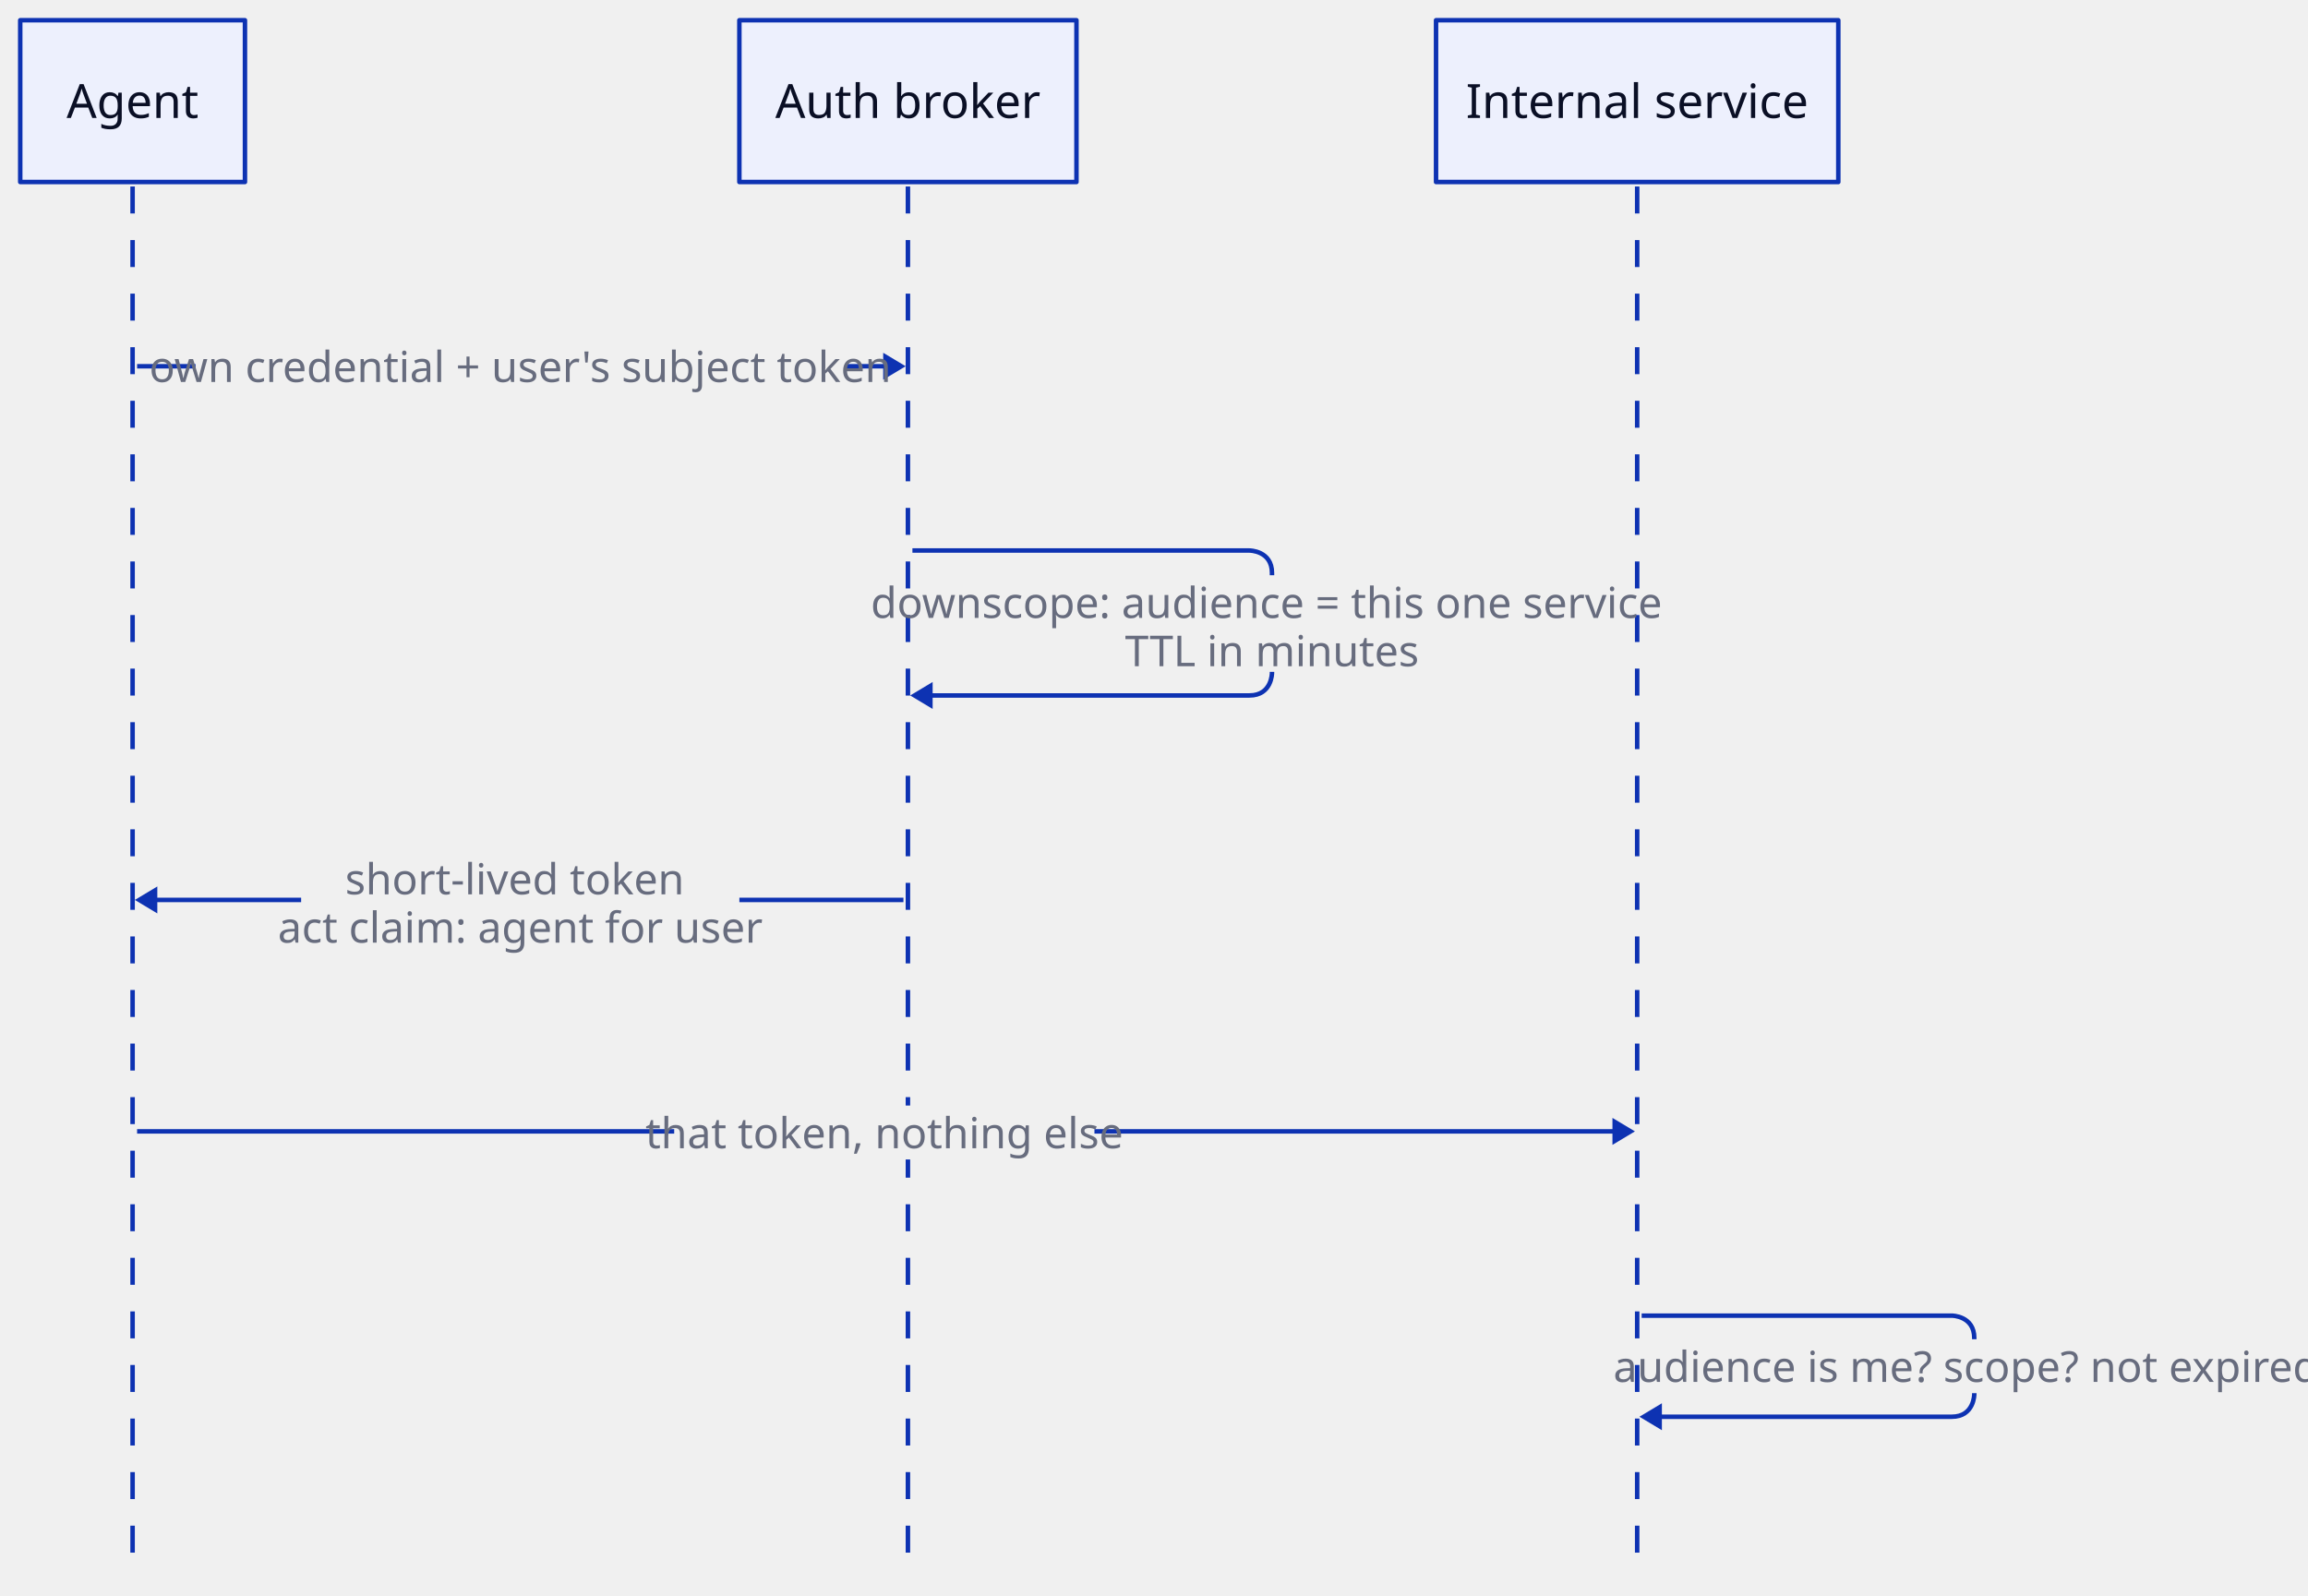
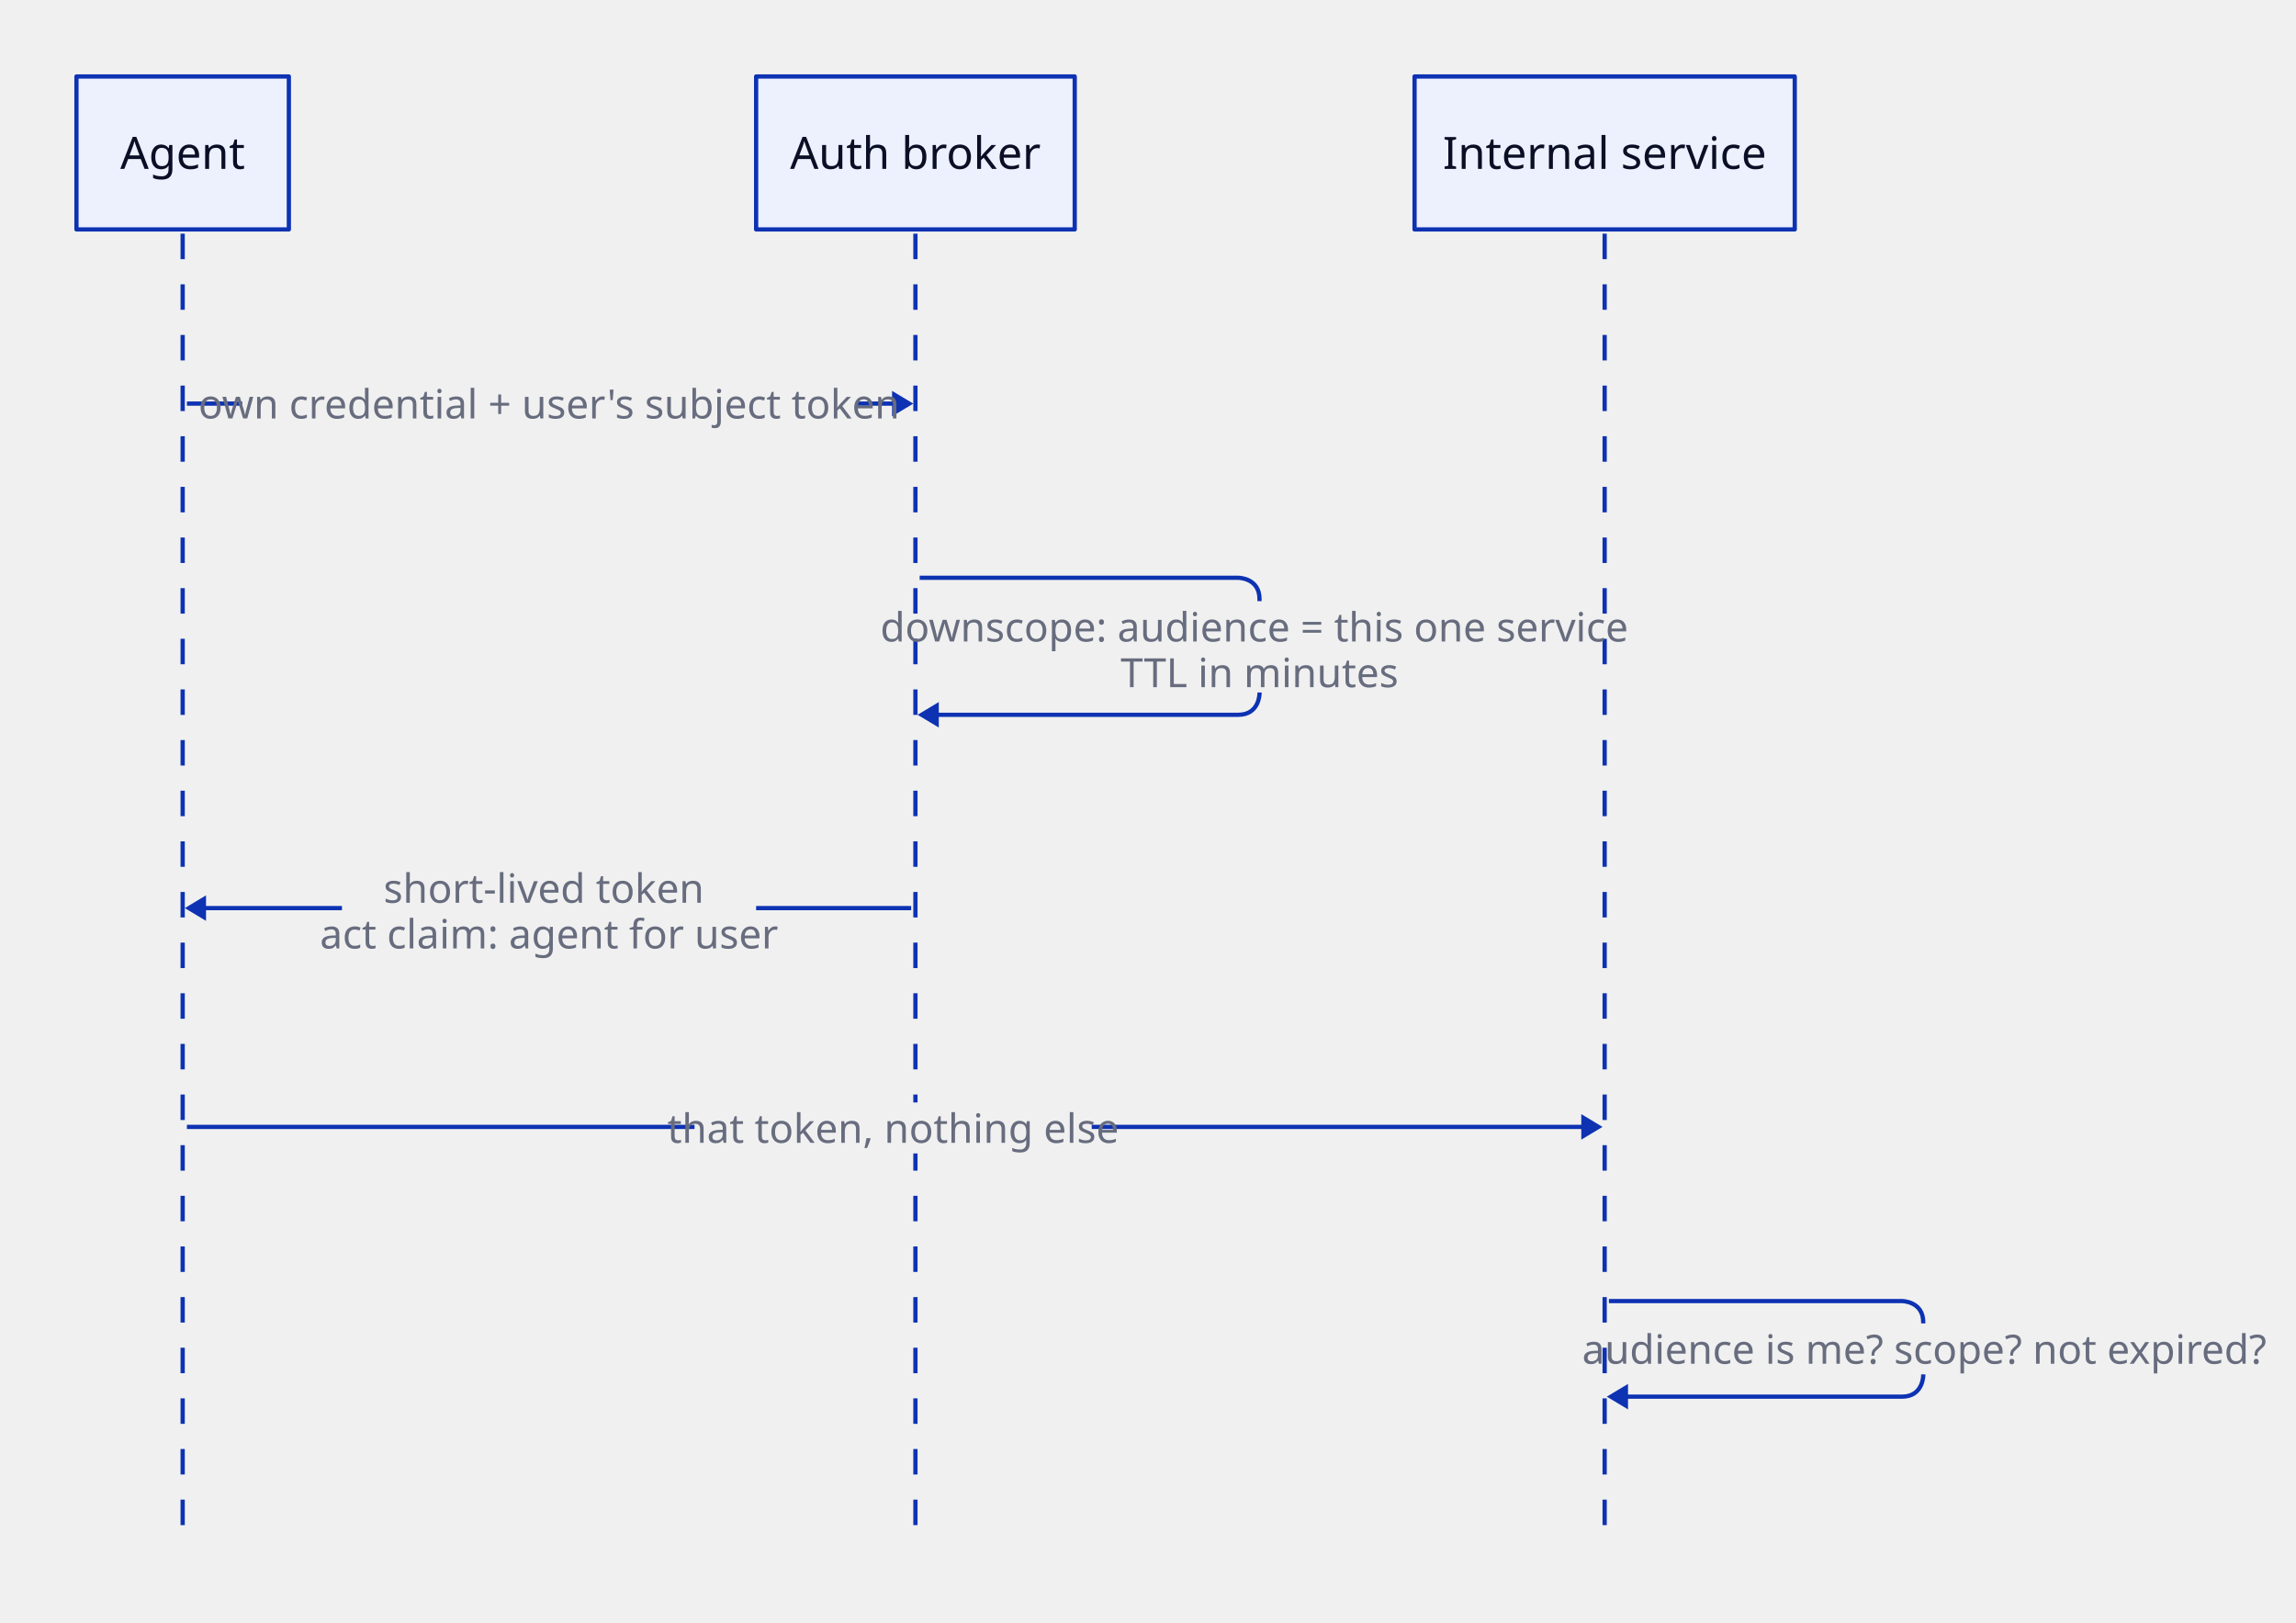
- <svg xmlns="http://www.w3.org/2000/svg" data-d2-version="v0.7.0-HEAD" preserveAspectRatio="xMinYMin meet" viewBox="0 0 1027 710">
-   <svg class="d2-1155814093 d2-svg" viewBox="3 43 1027 710">
+ <svg xmlns="http://www.w3.org/2000/svg" data-d2-version="v0.7.0-HEAD" preserveAspectRatio="xMinYMin meet" viewBox="0 0 1081 764">
+   <svg class="d2-1155814093 d2-svg" viewBox="-24 16 1081 764">
    <style type="text/css">
.d2-1155814093 .text {
	font-family: "d2-1155814093-font-regular";
}

.d2-1155814093 .text-italic {
	font-family: "d2-1155814093-font-italic";
}
</style>
    <style type="text/css">.shape {
  shape-rendering: geometricPrecision;
  stroke-linejoin: round;
} .fig-diagram .connection {
  stroke-linecap: round;
  stroke-linejoin: round;
} .fig-diagram .blend {
  mix-blend-mode: multiply;
  opacity: 0.5;
}

		.d2-1155814093 .fill-N1{fill:#0A0F25;}
		.d2-1155814093 .fill-N2{fill:#676C7E;}
		.d2-1155814093 .fill-N3{fill:#9499AB;}
		.d2-1155814093 .fill-N4{fill:#CFD2DD;}
		.d2-1155814093 .fill-N5{fill:#DEE1EB;}
		.d2-1155814093 .fill-N6{fill:#EEF1F8;}
		.d2-1155814093 .fill-N7{fill:#FFFFFF;}
		.d2-1155814093 .fill-B1{fill:#0D32B2;}
		.d2-1155814093 .fill-B2{fill:#0D32B2;}
		.d2-1155814093 .fill-B3{fill:#E3E9FD;}
		.d2-1155814093 .fill-B4{fill:#E3E9FD;}
		.d2-1155814093 .fill-B5{fill:#EDF0FD;}
		.d2-1155814093 .fill-B6{fill:#F7F8FE;}
		.d2-1155814093 .fill-AA2{fill:#4A6FF3;}
		.d2-1155814093 .fill-AA4{fill:#EDF0FD;}
		.d2-1155814093 .fill-AA5{fill:#F7F8FE;}
		.d2-1155814093 .fill-AB4{fill:#EDF0FD;}
		.d2-1155814093 .fill-AB5{fill:#F7F8FE;}
		.d2-1155814093 .stroke-N1{stroke:#0A0F25;}
		.d2-1155814093 .stroke-N2{stroke:#676C7E;}
		.d2-1155814093 .stroke-N3{stroke:#9499AB;}
		.d2-1155814093 .stroke-N4{stroke:#CFD2DD;}
		.d2-1155814093 .stroke-N5{stroke:#DEE1EB;}
		.d2-1155814093 .stroke-N6{stroke:#EEF1F8;}
		.d2-1155814093 .stroke-N7{stroke:#FFFFFF;}
		.d2-1155814093 .stroke-B1{stroke:#0D32B2;}
		.d2-1155814093 .stroke-B2{stroke:#0D32B2;}
		.d2-1155814093 .stroke-B3{stroke:#E3E9FD;}
		.d2-1155814093 .stroke-B4{stroke:#E3E9FD;}
		.d2-1155814093 .stroke-B5{stroke:#EDF0FD;}
		.d2-1155814093 .stroke-B6{stroke:#F7F8FE;}
		.d2-1155814093 .stroke-AA2{stroke:#4A6FF3;}
		.d2-1155814093 .stroke-AA4{stroke:#EDF0FD;}
		.d2-1155814093 .stroke-AA5{stroke:#F7F8FE;}
		.d2-1155814093 .stroke-AB4{stroke:#EDF0FD;}
		.d2-1155814093 .stroke-AB5{stroke:#F7F8FE;}
		.d2-1155814093 .background-color-N1{background-color:#0A0F25;}
		.d2-1155814093 .background-color-N2{background-color:#676C7E;}
		.d2-1155814093 .background-color-N3{background-color:#9499AB;}
		.d2-1155814093 .background-color-N4{background-color:#CFD2DD;}
		.d2-1155814093 .background-color-N5{background-color:#DEE1EB;}
		.d2-1155814093 .background-color-N6{background-color:#EEF1F8;}
		.d2-1155814093 .background-color-N7{background-color:#FFFFFF;}
		.d2-1155814093 .background-color-B1{background-color:#0D32B2;}
		.d2-1155814093 .background-color-B2{background-color:#0D32B2;}
		.d2-1155814093 .background-color-B3{background-color:#E3E9FD;}
		.d2-1155814093 .background-color-B4{background-color:#E3E9FD;}
		.d2-1155814093 .background-color-B5{background-color:#EDF0FD;}
		.d2-1155814093 .background-color-B6{background-color:#F7F8FE;}
		.d2-1155814093 .background-color-AA2{background-color:#4A6FF3;}
		.d2-1155814093 .background-color-AA4{background-color:#EDF0FD;}
		.d2-1155814093 .background-color-AA5{background-color:#F7F8FE;}
		.d2-1155814093 .background-color-AB4{background-color:#EDF0FD;}
		.d2-1155814093 .background-color-AB5{background-color:#F7F8FE;}
		.d2-1155814093 .color-N1{color:#0A0F25;}
		.d2-1155814093 .color-N2{color:#676C7E;}
		.d2-1155814093 .color-N3{color:#9499AB;}
		.d2-1155814093 .color-N4{color:#CFD2DD;}
		.d2-1155814093 .color-N5{color:#DEE1EB;}
		.d2-1155814093 .color-N6{color:#EEF1F8;}
		.d2-1155814093 .color-N7{color:#FFFFFF;}
		.d2-1155814093 .color-B1{color:#0D32B2;}
		.d2-1155814093 .color-B2{color:#0D32B2;}
		.d2-1155814093 .color-B3{color:#E3E9FD;}
		.d2-1155814093 .color-B4{color:#E3E9FD;}
		.d2-1155814093 .color-B5{color:#EDF0FD;}
		.d2-1155814093 .color-B6{color:#F7F8FE;}
		.d2-1155814093 .color-AA2{color:#4A6FF3;}
		.d2-1155814093 .color-AA4{color:#EDF0FD;}
		.d2-1155814093 .color-AA5{color:#F7F8FE;}
		.d2-1155814093 .color-AB4{color:#EDF0FD;}
		.d2-1155814093 .color-AB5{color:#F7F8FE;}.appendix text.text{fill:#0A0F25}.md{--color-fg-default:#0A0F25;--color-fg-muted:#676C7E;--color-fg-subtle:#9499AB;--color-canvas-default:#FFFFFF;--color-canvas-subtle:#EEF1F8;--color-border-default:#0D32B2;--color-border-muted:#0D32B2;--color-neutral-muted:#EEF1F8;--color-accent-fg:#0D32B2;--color-accent-emphasis:#0D32B2;--color-attention-subtle:#676C7E;--color-danger-fg:red;}.sketch-overlay-B1{fill:url(#streaks-darker-d2-1155814093);mix-blend-mode:lighten}.sketch-overlay-B2{fill:url(#streaks-darker-d2-1155814093);mix-blend-mode:lighten}.sketch-overlay-B3{fill:url(#streaks-bright-d2-1155814093);mix-blend-mode:darken}.sketch-overlay-B4{fill:url(#streaks-bright-d2-1155814093);mix-blend-mode:darken}.sketch-overlay-B5{fill:url(#streaks-bright-d2-1155814093);mix-blend-mode:darken}.sketch-overlay-B6{fill:url(#streaks-bright-d2-1155814093);mix-blend-mode:darken}.sketch-overlay-AA2{fill:url(#streaks-dark-d2-1155814093);mix-blend-mode:overlay}.sketch-overlay-AA4{fill:url(#streaks-bright-d2-1155814093);mix-blend-mode:darken}.sketch-overlay-AA5{fill:url(#streaks-bright-d2-1155814093);mix-blend-mode:darken}.sketch-overlay-AB4{fill:url(#streaks-bright-d2-1155814093);mix-blend-mode:darken}.sketch-overlay-AB5{fill:url(#streaks-bright-d2-1155814093);mix-blend-mode:darken}.sketch-overlay-N1{fill:url(#streaks-darker-d2-1155814093);mix-blend-mode:lighten}.sketch-overlay-N2{fill:url(#streaks-dark-d2-1155814093);mix-blend-mode:overlay}.sketch-overlay-N3{fill:url(#streaks-normal-d2-1155814093);mix-blend-mode:color-burn}.sketch-overlay-N4{fill:url(#streaks-normal-d2-1155814093);mix-blend-mode:color-burn}.sketch-overlay-N5{fill:url(#streaks-bright-d2-1155814093);mix-blend-mode:darken}.sketch-overlay-N6{fill:url(#streaks-bright-d2-1155814093);mix-blend-mode:darken}.sketch-overlay-N7{fill:url(#streaks-bright-d2-1155814093);mix-blend-mode:darken}.light-code{display: block}.dark-code{display: none}@media screen and (prefers-color-scheme:dark){
		.d2-1155814093 .fill-N1{fill:#CDD6F4;}
		.d2-1155814093 .fill-N2{fill:#BAC2DE;}
		.d2-1155814093 .fill-N3{fill:#A6ADC8;}
		.d2-1155814093 .fill-N4{fill:#585B70;}
		.d2-1155814093 .fill-N5{fill:#45475A;}
		.d2-1155814093 .fill-N6{fill:#313244;}
		.d2-1155814093 .fill-N7{fill:#1E1E2E;}
		.d2-1155814093 .fill-B1{fill:#CBA6f7;}
		.d2-1155814093 .fill-B2{fill:#CBA6f7;}
		.d2-1155814093 .fill-B3{fill:#6C7086;}
		.d2-1155814093 .fill-B4{fill:#585B70;}
		.d2-1155814093 .fill-B5{fill:#45475A;}
		.d2-1155814093 .fill-B6{fill:#313244;}
		.d2-1155814093 .fill-AA2{fill:#f38BA8;}
		.d2-1155814093 .fill-AA4{fill:#45475A;}
		.d2-1155814093 .fill-AA5{fill:#313244;}
		.d2-1155814093 .fill-AB4{fill:#45475A;}
		.d2-1155814093 .fill-AB5{fill:#313244;}
		.d2-1155814093 .stroke-N1{stroke:#CDD6F4;}
		.d2-1155814093 .stroke-N2{stroke:#BAC2DE;}
		.d2-1155814093 .stroke-N3{stroke:#A6ADC8;}
		.d2-1155814093 .stroke-N4{stroke:#585B70;}
		.d2-1155814093 .stroke-N5{stroke:#45475A;}
		.d2-1155814093 .stroke-N6{stroke:#313244;}
		.d2-1155814093 .stroke-N7{stroke:#1E1E2E;}
		.d2-1155814093 .stroke-B1{stroke:#CBA6f7;}
		.d2-1155814093 .stroke-B2{stroke:#CBA6f7;}
		.d2-1155814093 .stroke-B3{stroke:#6C7086;}
		.d2-1155814093 .stroke-B4{stroke:#585B70;}
		.d2-1155814093 .stroke-B5{stroke:#45475A;}
		.d2-1155814093 .stroke-B6{stroke:#313244;}
		.d2-1155814093 .stroke-AA2{stroke:#f38BA8;}
		.d2-1155814093 .stroke-AA4{stroke:#45475A;}
		.d2-1155814093 .stroke-AA5{stroke:#313244;}
		.d2-1155814093 .stroke-AB4{stroke:#45475A;}
		.d2-1155814093 .stroke-AB5{stroke:#313244;}
		.d2-1155814093 .background-color-N1{background-color:#CDD6F4;}
		.d2-1155814093 .background-color-N2{background-color:#BAC2DE;}
		.d2-1155814093 .background-color-N3{background-color:#A6ADC8;}
		.d2-1155814093 .background-color-N4{background-color:#585B70;}
		.d2-1155814093 .background-color-N5{background-color:#45475A;}
		.d2-1155814093 .background-color-N6{background-color:#313244;}
		.d2-1155814093 .background-color-N7{background-color:#1E1E2E;}
		.d2-1155814093 .background-color-B1{background-color:#CBA6f7;}
		.d2-1155814093 .background-color-B2{background-color:#CBA6f7;}
		.d2-1155814093 .background-color-B3{background-color:#6C7086;}
		.d2-1155814093 .background-color-B4{background-color:#585B70;}
		.d2-1155814093 .background-color-B5{background-color:#45475A;}
		.d2-1155814093 .background-color-B6{background-color:#313244;}
		.d2-1155814093 .background-color-AA2{background-color:#f38BA8;}
		.d2-1155814093 .background-color-AA4{background-color:#45475A;}
		.d2-1155814093 .background-color-AA5{background-color:#313244;}
		.d2-1155814093 .background-color-AB4{background-color:#45475A;}
		.d2-1155814093 .background-color-AB5{background-color:#313244;}
		.d2-1155814093 .color-N1{color:#CDD6F4;}
		.d2-1155814093 .color-N2{color:#BAC2DE;}
		.d2-1155814093 .color-N3{color:#A6ADC8;}
		.d2-1155814093 .color-N4{color:#585B70;}
		.d2-1155814093 .color-N5{color:#45475A;}
		.d2-1155814093 .color-N6{color:#313244;}
		.d2-1155814093 .color-N7{color:#1E1E2E;}
		.d2-1155814093 .color-B1{color:#CBA6f7;}
		.d2-1155814093 .color-B2{color:#CBA6f7;}
		.d2-1155814093 .color-B3{color:#6C7086;}
		.d2-1155814093 .color-B4{color:#585B70;}
		.d2-1155814093 .color-B5{color:#45475A;}
		.d2-1155814093 .color-B6{color:#313244;}
		.d2-1155814093 .color-AA2{color:#f38BA8;}
		.d2-1155814093 .color-AA4{color:#45475A;}
		.d2-1155814093 .color-AA5{color:#313244;}
		.d2-1155814093 .color-AB4{color:#45475A;}
		.d2-1155814093 .color-AB5{color:#313244;}.appendix text.text{fill:#CDD6F4}.md{--color-fg-default:#CDD6F4;--color-fg-muted:#BAC2DE;--color-fg-subtle:#A6ADC8;--color-canvas-default:#1E1E2E;--color-canvas-subtle:#313244;--color-border-default:#CBA6f7;--color-border-muted:#CBA6f7;--color-neutral-muted:#313244;--color-accent-fg:#CBA6f7;--color-accent-emphasis:#CBA6f7;--color-attention-subtle:#BAC2DE;--color-danger-fg:red;}.sketch-overlay-B1{fill:url(#streaks-normal-d2-1155814093);mix-blend-mode:color-burn}.sketch-overlay-B2{fill:url(#streaks-normal-d2-1155814093);mix-blend-mode:color-burn}.sketch-overlay-B3{fill:url(#streaks-dark-d2-1155814093);mix-blend-mode:overlay}.sketch-overlay-B4{fill:url(#streaks-dark-d2-1155814093);mix-blend-mode:overlay}.sketch-overlay-B5{fill:url(#streaks-darker-d2-1155814093);mix-blend-mode:lighten}.sketch-overlay-B6{fill:url(#streaks-darker-d2-1155814093);mix-blend-mode:lighten}.sketch-overlay-AA2{fill:url(#streaks-normal-d2-1155814093);mix-blend-mode:color-burn}.sketch-overlay-AA4{fill:url(#streaks-darker-d2-1155814093);mix-blend-mode:lighten}.sketch-overlay-AA5{fill:url(#streaks-darker-d2-1155814093);mix-blend-mode:lighten}.sketch-overlay-AB4{fill:url(#streaks-darker-d2-1155814093);mix-blend-mode:lighten}.sketch-overlay-AB5{fill:url(#streaks-darker-d2-1155814093);mix-blend-mode:lighten}.sketch-overlay-N1{fill:url(#streaks-normal-d2-1155814093);mix-blend-mode:color-burn}.sketch-overlay-N2{fill:url(#streaks-normal-d2-1155814093);mix-blend-mode:color-burn}.sketch-overlay-N3{fill:url(#streaks-normal-d2-1155814093);mix-blend-mode:color-burn}.sketch-overlay-N4{fill:url(#streaks-dark-d2-1155814093);mix-blend-mode:overlay}.sketch-overlay-N5{fill:url(#streaks-darker-d2-1155814093);mix-blend-mode:lighten}.sketch-overlay-N6{fill:url(#streaks-darker-d2-1155814093);mix-blend-mode:lighten}.sketch-overlay-N7{fill:url(#streaks-darker-d2-1155814093);mix-blend-mode:lighten}.light-code{display: none}.dark-code{display: block}}</style>
    <g class="YWdlbnQ=">
      <g class="shape">
        <rect x="12" y="52" width="100" height="72" class=" stroke-B1 fill-B5" style="stroke-width:2;" />
      </g>
      <text x="62" y="95.5" class="text fill-N1" style="text-anchor:middle;font-size:21px">Agent</text>
    </g>
    <g class="YnJva2Vy">
      <g class="shape">
        <rect x="332" y="52" width="150" height="72" class=" stroke-B1 fill-B5" style="stroke-width:2;" />
      </g>
      <text x="407" y="95.5" class="text fill-N1" style="text-anchor:middle;font-size:21px">Auth broker</text>
    </g>
    <g class="c3Zj">
      <g class="shape">
        <rect x="642" y="52" width="179" height="72" class=" stroke-B1 fill-B5" style="stroke-width:2;" />
      </g>
      <text x="731.5" y="95.5" class="text fill-N1" style="text-anchor:middle;font-size:21px">Internal service</text>
    </g>
    <g class="KGFnZW50IC0tIClbMF0=">
      <path d="M 62 126 L 62 742.5" fill="none" class="connection stroke-B2" style="stroke-width:2;stroke-dasharray:12,11.839;" mask="url(#d2-1155814093)" />
    </g>
    <g class="KGJyb2tlciAtLSApWzBd">
      <path d="M 407 126 L 407 742.5" fill="none" class="connection stroke-B2" style="stroke-width:2;stroke-dasharray:12,11.839;" mask="url(#d2-1155814093)" />
    </g>
    <g class="KHN2YyAtLSApWzBd">
      <path d="M 731.5 126 L 731.5 742.5" fill="none" class="connection stroke-B2" style="stroke-width:2;stroke-dasharray:12,11.839;" mask="url(#d2-1155814093)" />
    </g>
    <g class="KGFnZW50IC0mZ3Q7IGJyb2tlcilbMF0=">
      <marker id="mk-d2-1155814093-3488378134" markerWidth="10" markerHeight="12" refX="7" refY="6" viewBox="0 0 10 12" orient="auto" markerUnits="userSpaceOnUse">
        <polygon points="0,0 10,6 0,12" class="connection fill-B1" stroke-width="2" />
      </marker>
      <path d="M 64 206 L 403 206" fill="none" class="connection stroke-B1" style="stroke-width:2;" marker-end="url(#mk-d2-1155814093-3488378134)" mask="url(#d2-1155814093)" />
      <text x="234.5" y="213" class="text-italic fill-N2" style="text-anchor:middle;font-size:19px">own credential + user's subject token</text>
    </g>
    <g class="KGJyb2tlciAtJmd0OyBicm9rZXIpWzBd">
      <path d="M 409 288 L 559 288 S 569 288 569 298 L 569 342.5 S 569 352.5 559 352.5 L 411 352.5" fill="none" class="connection stroke-B1" style="stroke-width:2;" marker-end="url(#mk-d2-1155814093-3488378134)" mask="url(#d2-1155814093)" />
      <text x="569" y="318" class="text-italic fill-N2" style="text-anchor:middle;font-size:19px">
        <tspan x="569" dy="0">downscope: audience = this one service</tspan>
        <tspan x="569" dy="21.5">TTL in minutes</tspan>
      </text>
    </g>
    <g class="KGJyb2tlciAtJmd0OyBhZ2VudClbMF0=">
      <path d="M 405 443.5 L 66 443.5" fill="none" class="connection stroke-B1" style="stroke-width:2;" marker-end="url(#mk-d2-1155814093-3488378134)" mask="url(#d2-1155814093)" />
      <text x="234.5" y="441" class="text-italic fill-N2" style="text-anchor:middle;font-size:19px">
        <tspan x="234.5" dy="0">short-lived token</tspan>
        <tspan x="234.5" dy="21.5">act claim: agent for user</tspan>
      </text>
    </g>
    <g class="KGFnZW50IC0mZ3Q7IHN2YylbMF0=">
      <path d="M 64 546.5 L 727.5 546.5" fill="none" class="connection stroke-B1" style="stroke-width:2;" marker-end="url(#mk-d2-1155814093-3488378134)" mask="url(#d2-1155814093)" />
      <text x="396.5" y="554" class="text-italic fill-N2" style="text-anchor:middle;font-size:19px">that token, nothing else</text>
    </g>
    <g class="KHN2YyAtJmd0OyBzdmMpWzBd">
      <path d="M 733.5 628.5 L 871.5 628.5 S 881.5 628.5 881.5 638.5 L 881.5 663.5 S 881.5 673.5 871.5 673.5 L 735.5 673.5" fill="none" class="connection stroke-B1" style="stroke-width:2;" marker-end="url(#mk-d2-1155814093-3488378134)" mask="url(#d2-1155814093)" />
      <text x="882" y="658" class="text-italic fill-N2" style="text-anchor:middle;font-size:19px">audience is me? scope? not expired?</text>
    </g>
-     <mask id="d2-1155814093" maskUnits="userSpaceOnUse" x="3" y="43" width="1027" height="710">
-       <rect x="3" y="43" width="1027" height="710" fill="white" />
+     <mask id="d2-1155814093" maskUnits="userSpaceOnUse" x="-24" y="16" width="1081" height="764">
+       <rect x="-24" y="16" width="1081" height="764" fill="white" />
      <rect x="90" y="194" width="289" height="24" fill="black" />
      <rect x="415" y="299" width="308" height="43" fill="black" />
      <rect x="137" y="422" width="195" height="43" fill="black" />
      <rect x="303" y="535" width="187" height="24" fill="black" />
      <rect x="740" y="639" width="284" height="24" fill="black" />
    </mask>
    <style type="text/css">
.fig-diagram text, .fig-diagram .text, .fig-diagram .text-bold, .fig-diagram .text-italic {
  font-family: ui-sans-serif, system-ui, -apple-system, 'Segoe UI', Inter, Helvetica, Arial, sans-serif !important;
}
.fig-diagram .text-bold { font-weight: 600; }
.fig-diagram .text-italic { font-style: italic; font-weight: 400; }
</style>
  </svg>
</svg>
